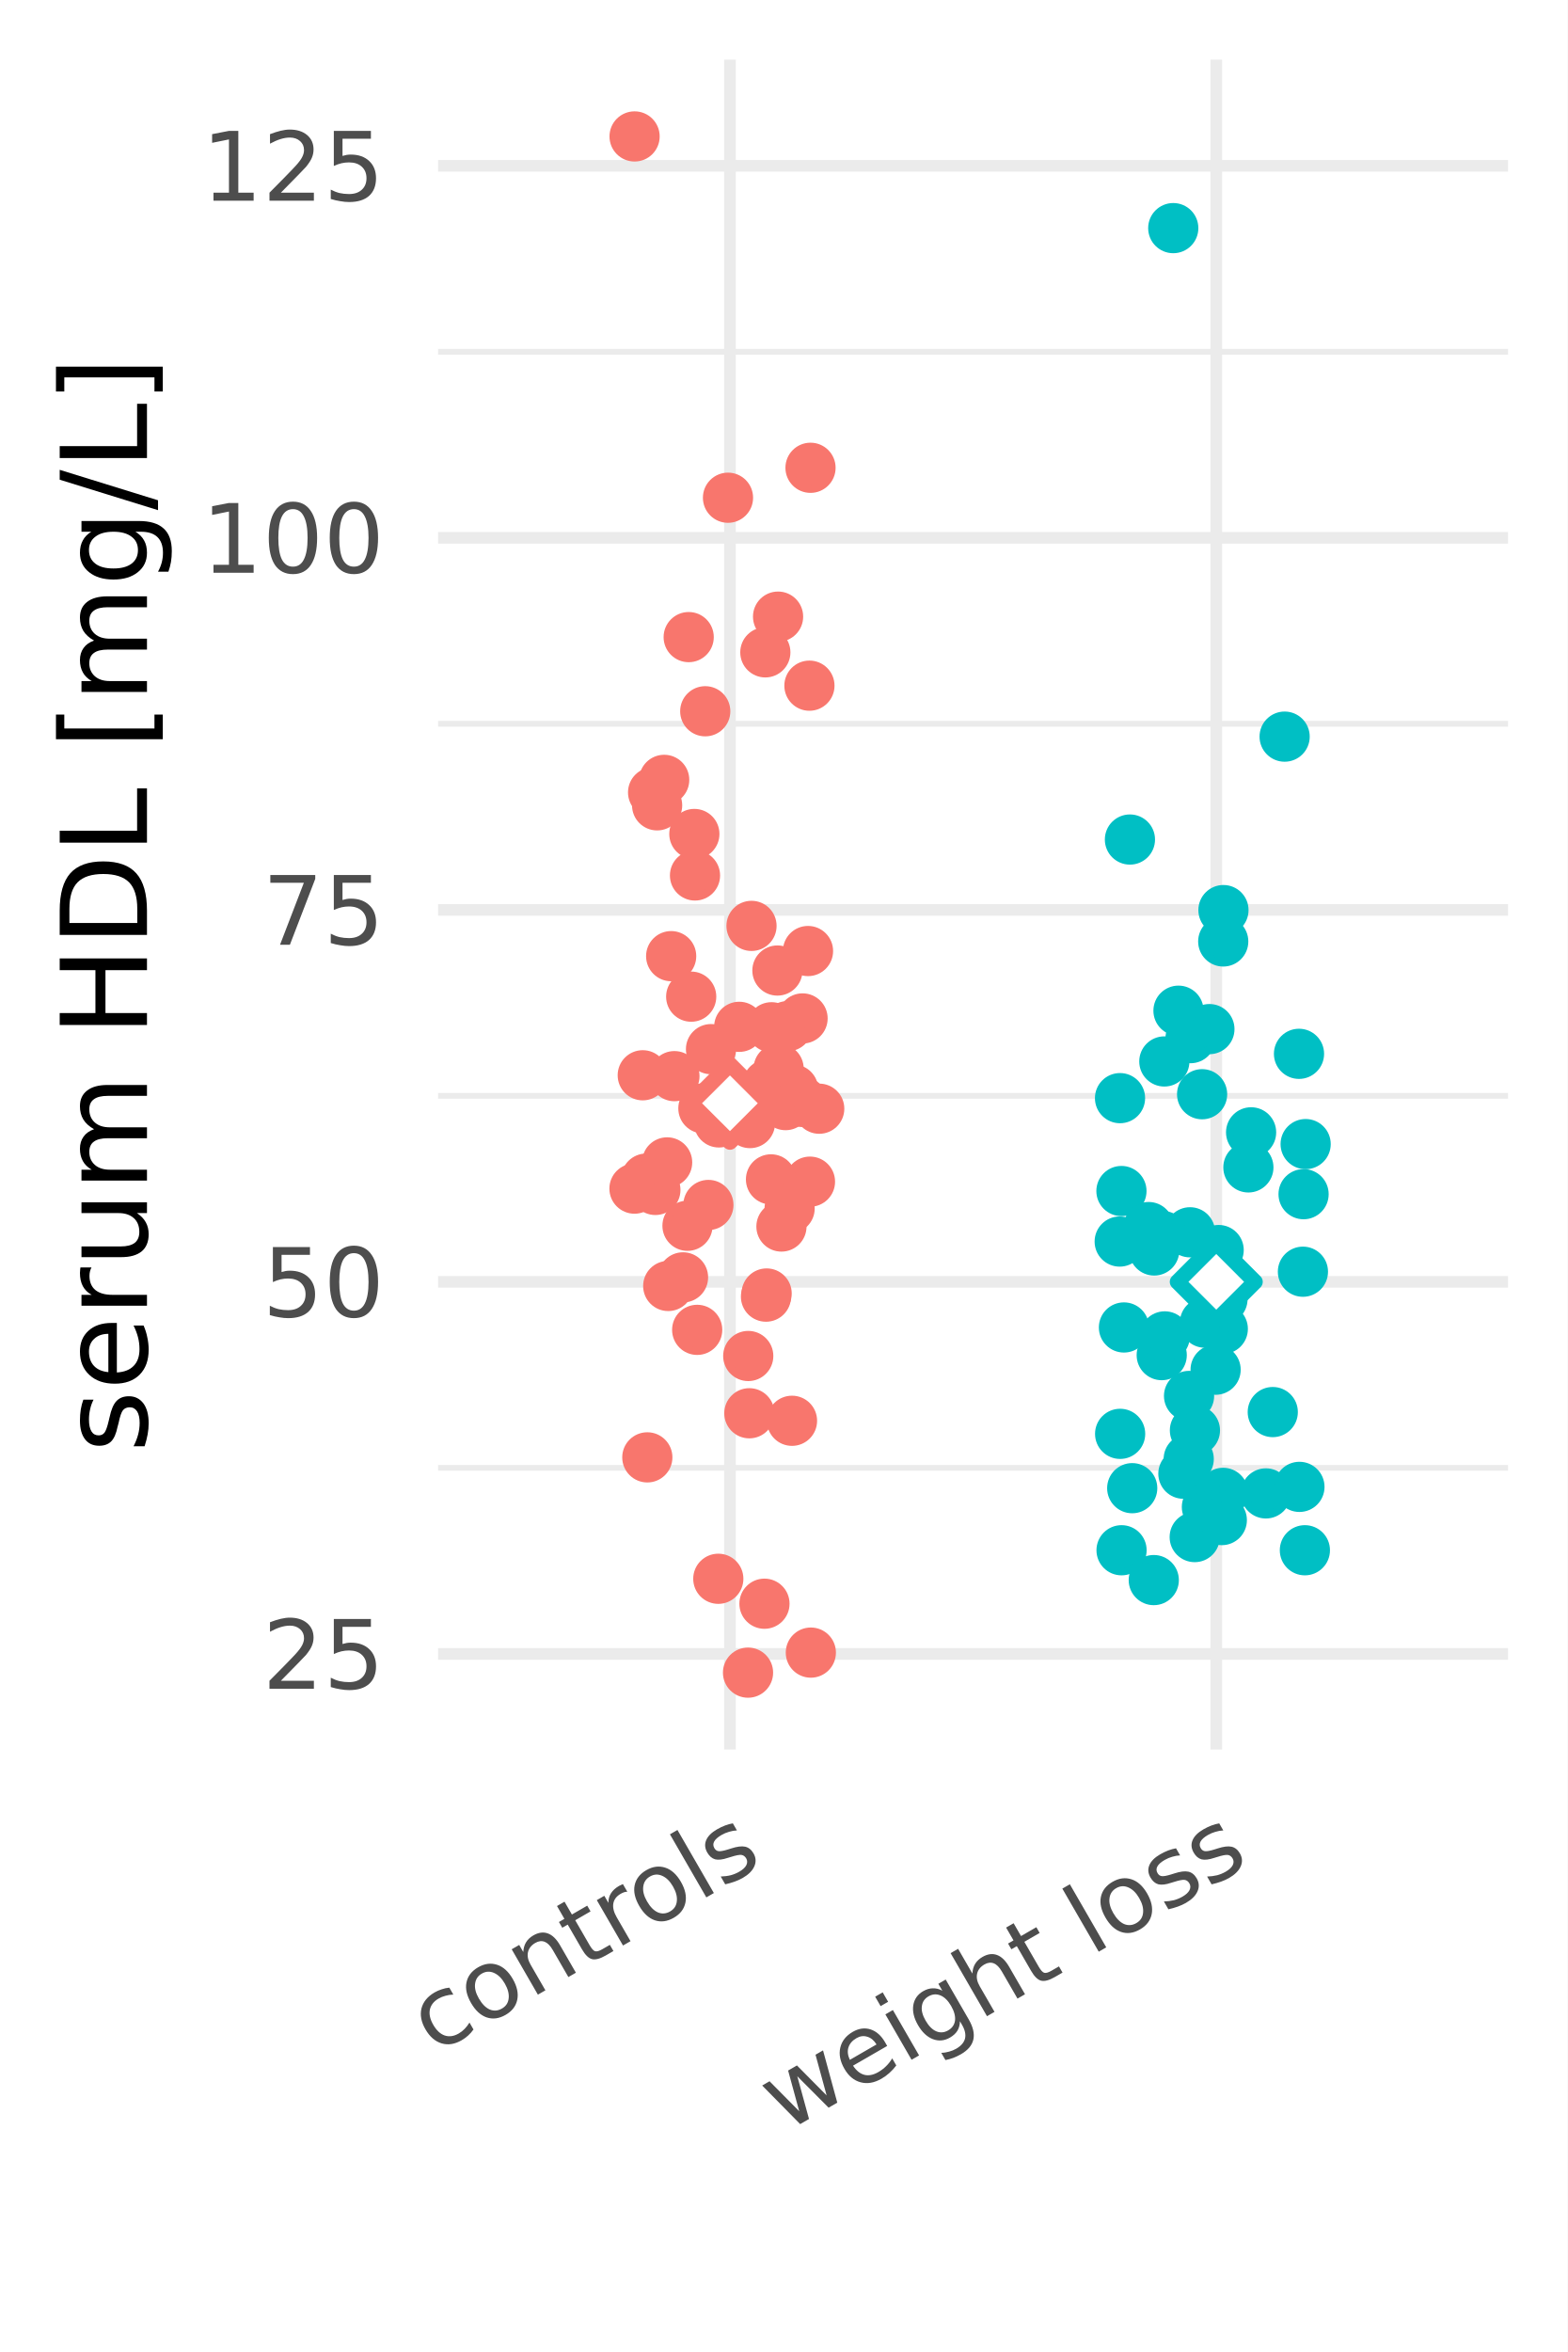
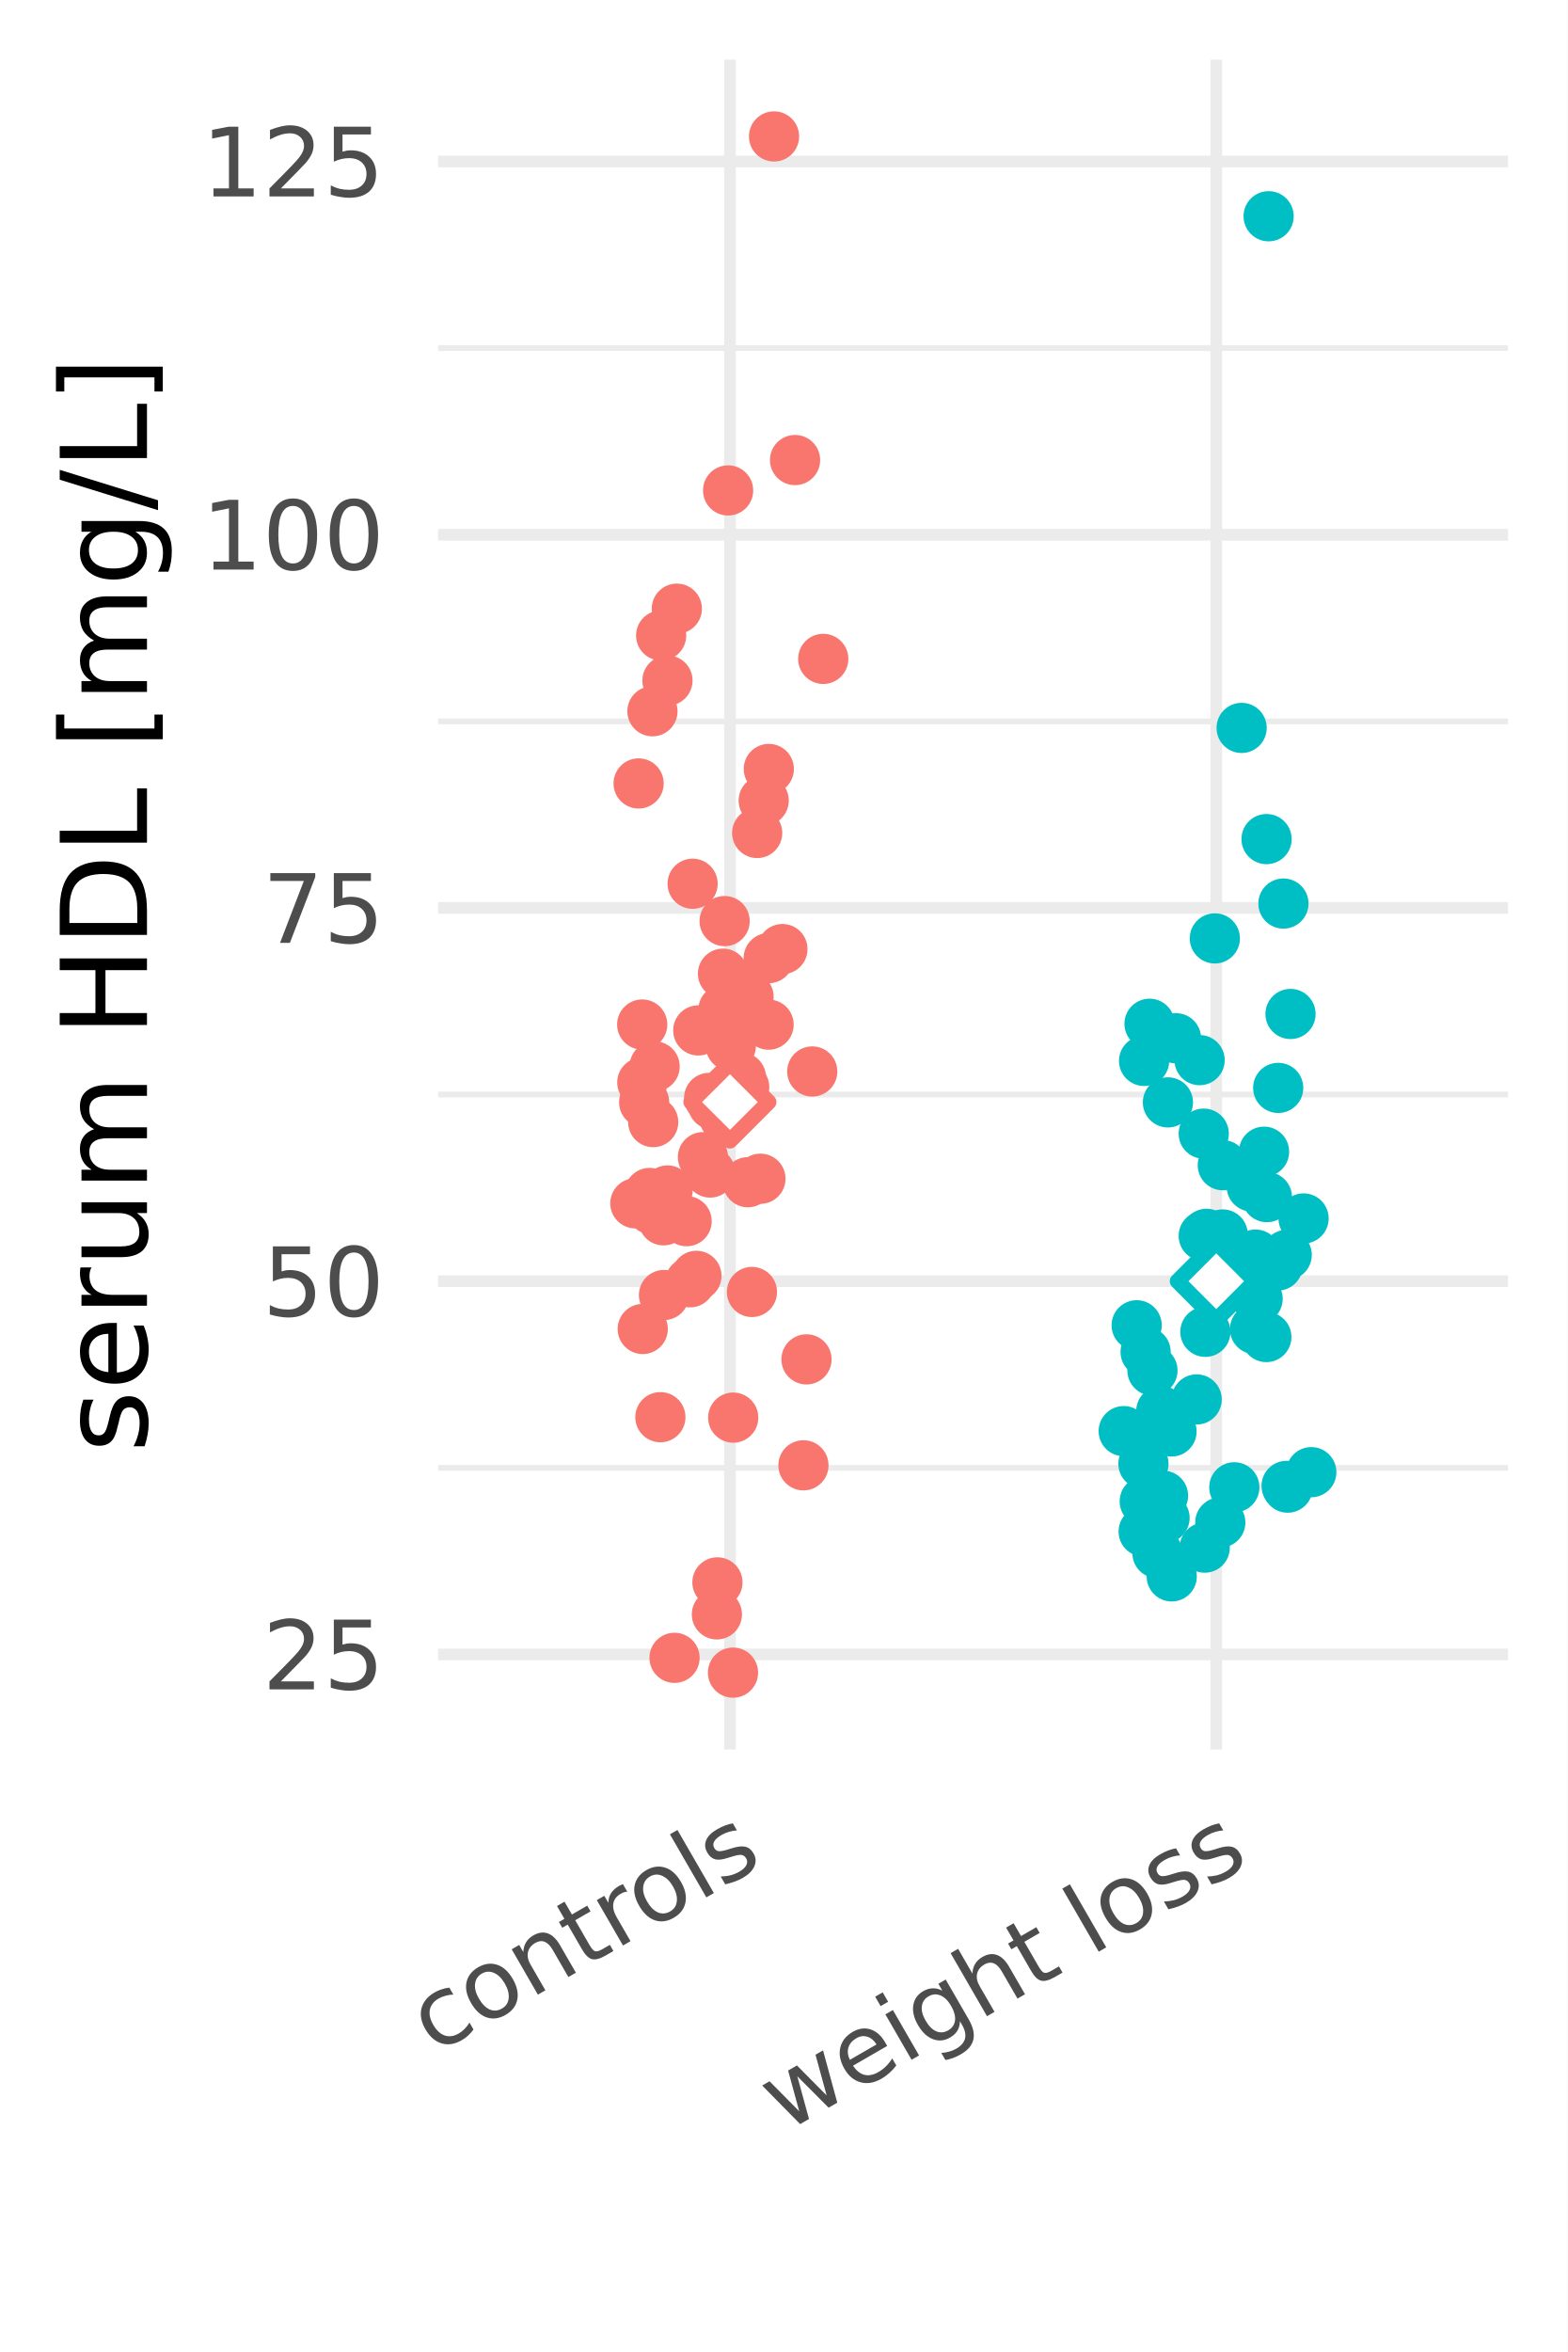
<svg xmlns="http://www.w3.org/2000/svg" class="svglite" width="144.00pt" height="216.00pt" viewBox="0 0 144.00 216.00">
  <defs>
    <style type="text/css">
    .svglite line, .svglite polyline, .svglite polygon, .svglite path, .svglite rect, .svglite circle {
      fill: none;
      stroke: #000000;
      stroke-linecap: round;
      stroke-linejoin: round;
      stroke-miterlimit: 10.00;
    }
  </style>
  </defs>
  <rect width="100%" height="100%" style="stroke: none; fill: #FFFFFF;" />
  <defs>
    <clipPath id="cpMC4wMHwxNDQuMDB8MC4wMHwyMTYuMDA=">
      <rect x="0.00" y="0.00" width="144.00" height="216.00" />
    </clipPath>
  </defs>
  <g clip-path="url(#cpMC4wMHwxNDQuMDB8MC4wMHwyMTYuMDA=)">
</g>
  <defs>
    <clipPath id="cpNDAuMjR8MTM4LjUyfDUuNDh8MTYwLjY3">
      <rect x="40.24" y="5.48" width="98.28" height="155.19" />
    </clipPath>
  </defs>
  <g clip-path="url(#cpNDAuMjR8MTM4LjUyfDUuNDh8MTYwLjY3)">
    <polyline points="40.24,134.80 138.52,134.80 " style="stroke-width: 0.53; stroke: #EBEBEB; stroke-linecap: butt;" />
-     <polyline points="40.24,100.64 138.52,100.64 " style="stroke-width: 0.53; stroke: #EBEBEB; stroke-linecap: butt;" />
-     <polyline points="40.24,66.47 138.52,66.47 " style="stroke-width: 0.53; stroke: #EBEBEB; stroke-linecap: butt;" />
-     <polyline points="40.24,32.31 138.52,32.31 " style="stroke-width: 0.53; stroke: #EBEBEB; stroke-linecap: butt;" />
-     <polyline points="40.24,151.89 138.52,151.89 " style="stroke-width: 1.07; stroke: #EBEBEB; stroke-linecap: butt;" />
-     <polyline points="40.24,117.72 138.52,117.72 " style="stroke-width: 1.07; stroke: #EBEBEB; stroke-linecap: butt;" />
-     <polyline points="40.24,83.56 138.52,83.56 " style="stroke-width: 1.07; stroke: #EBEBEB; stroke-linecap: butt;" />
-     <polyline points="40.24,49.39 138.52,49.39 " style="stroke-width: 1.07; stroke: #EBEBEB; stroke-linecap: butt;" />
-     <polyline points="40.24,15.23 138.52,15.23 " style="stroke-width: 1.07; stroke: #EBEBEB; stroke-linecap: butt;" />
+     <polyline points="40.24,100.52 138.52,100.52 " style="stroke-width: 0.53; stroke: #EBEBEB; stroke-linecap: butt;" />
+     <polyline points="40.24,66.25 138.52,66.25 " style="stroke-width: 0.53; stroke: #EBEBEB; stroke-linecap: butt;" />
+     <polyline points="40.24,31.97 138.52,31.97 " style="stroke-width: 0.53; stroke: #EBEBEB; stroke-linecap: butt;" />
+     <polyline points="40.24,151.94 138.52,151.94 " style="stroke-width: 1.07; stroke: #EBEBEB; stroke-linecap: butt;" />
+     <polyline points="40.24,117.66 138.52,117.66 " style="stroke-width: 1.07; stroke: #EBEBEB; stroke-linecap: butt;" />
+     <polyline points="40.24,83.38 138.52,83.38 " style="stroke-width: 1.07; stroke: #EBEBEB; stroke-linecap: butt;" />
+     <polyline points="40.24,49.11 138.52,49.11 " style="stroke-width: 1.07; stroke: #EBEBEB; stroke-linecap: butt;" />
+     <polyline points="40.24,14.83 138.52,14.83 " style="stroke-width: 1.07; stroke: #EBEBEB; stroke-linecap: butt;" />
    <polyline points="67.05,160.67 67.05,5.48 " style="stroke-width: 1.07; stroke: #EBEBEB; stroke-linecap: butt;" />
    <polyline points="111.72,160.67 111.72,5.48 " style="stroke-width: 1.07; stroke: #EBEBEB; stroke-linecap: butt;" />
-     <circle cx="62.74" cy="117.31" r="1.95" style="stroke-width: 0.71; stroke: #F8766D; fill: #F8766D;" />
-     <circle cx="59.46" cy="133.84" r="1.95" style="stroke-width: 0.71; stroke: #F8766D; fill: #F8766D;" />
-     <circle cx="59.99" cy="72.77" r="1.95" style="stroke-width: 0.71; stroke: #F8766D; fill: #F8766D;" />
-     <circle cx="74.40" cy="108.52" r="1.95" style="stroke-width: 0.71; stroke: #F8766D; fill: #F8766D;" />
-     <circle cx="69.03" cy="85.03" r="1.95" style="stroke-width: 0.71; stroke: #F8766D; fill: #F8766D;" />
-     <circle cx="66.04" cy="103.08" r="1.95" style="stroke-width: 0.71; stroke: #F8766D; fill: #F8766D;" />
-     <circle cx="65.07" cy="110.66" r="1.95" style="stroke-width: 0.71; stroke: #F8766D; fill: #F8766D;" />
-     <circle cx="68.83" cy="129.79" r="1.95" style="stroke-width: 0.71; stroke: #F8766D; fill: #F8766D;" />
-     <circle cx="61.95" cy="98.83" r="1.95" style="stroke-width: 0.71; stroke: #F8766D; fill: #F8766D;" />
-     <circle cx="70.87" cy="94.34" r="1.95" style="stroke-width: 0.71; stroke: #F8766D; fill: #F8766D;" />
-     <circle cx="74.22" cy="87.34" r="1.95" style="stroke-width: 0.71; stroke: #F8766D; fill: #F8766D;" />
-     <circle cx="70.42" cy="118.79" r="1.95" style="stroke-width: 0.71; stroke: #F8766D; fill: #F8766D;" />
-     <circle cx="73.72" cy="93.53" r="1.95" style="stroke-width: 0.71; stroke: #F8766D; fill: #F8766D;" />
-     <circle cx="61.01" cy="71.62" r="1.95" style="stroke-width: 0.71; stroke: #F8766D; fill: #F8766D;" />
-     <circle cx="61.38" cy="118.10" r="1.95" style="stroke-width: 0.71; stroke: #F8766D; fill: #F8766D;" />
-     <circle cx="71.47" cy="56.63" r="1.95" style="stroke-width: 0.71; stroke: #F8766D; fill: #F8766D;" />
-     <circle cx="73.72" cy="101.20" r="1.95" style="stroke-width: 0.71; stroke: #F8766D; fill: #F8766D;" />
-     <circle cx="63.84" cy="80.40" r="1.95" style="stroke-width: 0.71; stroke: #F8766D; fill: #F8766D;" />
-     <circle cx="63.26" cy="58.51" r="1.95" style="stroke-width: 0.71; stroke: #F8766D; fill: #F8766D;" />
-     <circle cx="74.45" cy="42.96" r="1.95" style="stroke-width: 0.71; stroke: #F8766D; fill: #F8766D;" />
-     <circle cx="72.75" cy="130.48" r="1.95" style="stroke-width: 0.71; stroke: #F8766D; fill: #F8766D;" />
-     <circle cx="65.98" cy="144.99" r="1.95" style="stroke-width: 0.71; stroke: #F8766D; fill: #F8766D;" />
-     <circle cx="72.86" cy="100.06" r="1.95" style="stroke-width: 0.71; stroke: #F8766D; fill: #F8766D;" />
-     <circle cx="63.49" cy="91.53" r="1.95" style="stroke-width: 0.71; stroke: #F8766D; fill: #F8766D;" />
-     <circle cx="58.28" cy="109.16" r="1.95" style="stroke-width: 0.71; stroke: #F8766D; fill: #F8766D;" />
-     <circle cx="63.78" cy="76.59" r="1.95" style="stroke-width: 0.71; stroke: #F8766D; fill: #F8766D;" />
-     <circle cx="70.52" cy="99.59" r="1.95" style="stroke-width: 0.71; stroke: #F8766D; fill: #F8766D;" />
-     <circle cx="64.78" cy="65.32" r="1.95" style="stroke-width: 0.71; stroke: #F8766D; fill: #F8766D;" />
-     <circle cx="70.22" cy="147.28" r="1.95" style="stroke-width: 0.71; stroke: #F8766D; fill: #F8766D;" />
-     <circle cx="60.20" cy="109.28" r="1.95" style="stroke-width: 0.71; stroke: #F8766D; fill: #F8766D;" />
-     <circle cx="74.35" cy="62.97" r="1.95" style="stroke-width: 0.71; stroke: #F8766D; fill: #F8766D;" />
-     <circle cx="68.89" cy="103.14" r="1.95" style="stroke-width: 0.71; stroke: #F8766D; fill: #F8766D;" />
-     <circle cx="63.15" cy="112.57" r="1.95" style="stroke-width: 0.71; stroke: #F8766D; fill: #F8766D;" />
-     <circle cx="74.48" cy="151.77" r="1.95" style="stroke-width: 0.71; stroke: #F8766D; fill: #F8766D;" />
-     <circle cx="71.78" cy="112.64" r="1.95" style="stroke-width: 0.71; stroke: #F8766D; fill: #F8766D;" />
-     <circle cx="68.71" cy="153.61" r="1.95" style="stroke-width: 0.71; stroke: #F8766D; fill: #F8766D;" />
-     <circle cx="61.65" cy="87.81" r="1.95" style="stroke-width: 0.71; stroke: #F8766D; fill: #F8766D;" />
-     <circle cx="70.36" cy="119.08" r="1.95" style="stroke-width: 0.71; stroke: #F8766D; fill: #F8766D;" />
-     <circle cx="59.36" cy="108.24" r="1.95" style="stroke-width: 0.71; stroke: #F8766D; fill: #F8766D;" />
-     <circle cx="64.04" cy="122.13" r="1.95" style="stroke-width: 0.71; stroke: #F8766D; fill: #F8766D;" />
-     <circle cx="60.36" cy="73.96" r="1.95" style="stroke-width: 0.71; stroke: #F8766D; fill: #F8766D;" />
-     <circle cx="72.16" cy="101.49" r="1.95" style="stroke-width: 0.71; stroke: #F8766D; fill: #F8766D;" />
-     <circle cx="75.25" cy="101.82" r="1.95" style="stroke-width: 0.71; stroke: #F8766D; fill: #F8766D;" />
-     <circle cx="71.52" cy="98.15" r="1.95" style="stroke-width: 0.71; stroke: #F8766D; fill: #F8766D;" />
-     <circle cx="67.90" cy="94.30" r="1.95" style="stroke-width: 0.71; stroke: #F8766D; fill: #F8766D;" />
-     <circle cx="71.41" cy="89.13" r="1.95" style="stroke-width: 0.71; stroke: #F8766D; fill: #F8766D;" />
-     <circle cx="64.61" cy="101.79" r="1.95" style="stroke-width: 0.71; stroke: #F8766D; fill: #F8766D;" />
-     <circle cx="70.30" cy="59.91" r="1.95" style="stroke-width: 0.71; stroke: #F8766D; fill: #F8766D;" />
-     <circle cx="59.04" cy="98.75" r="1.95" style="stroke-width: 0.71; stroke: #F8766D; fill: #F8766D;" />
-     <circle cx="65.31" cy="96.35" r="1.95" style="stroke-width: 0.71; stroke: #F8766D; fill: #F8766D;" />
-     <circle cx="68.73" cy="124.53" r="1.95" style="stroke-width: 0.71; stroke: #F8766D; fill: #F8766D;" />
-     <circle cx="61.28" cy="106.75" r="1.95" style="stroke-width: 0.71; stroke: #F8766D; fill: #F8766D;" />
-     <circle cx="58.29" cy="12.53" r="1.95" style="stroke-width: 0.71; stroke: #F8766D; fill: #F8766D;" />
-     <circle cx="66.87" cy="45.71" r="1.95" style="stroke-width: 0.71; stroke: #F8766D; fill: #F8766D;" />
-     <circle cx="72.34" cy="94.24" r="1.95" style="stroke-width: 0.71; stroke: #F8766D; fill: #F8766D;" />
-     <circle cx="70.82" cy="108.31" r="1.95" style="stroke-width: 0.71; stroke: #F8766D; fill: #F8766D;" />
-     <circle cx="72.53" cy="110.98" r="1.95" style="stroke-width: 0.71; stroke: #F8766D; fill: #F8766D;" />
-     <circle cx="111.94" cy="114.80" r="1.95" style="stroke-width: 0.71; stroke: #00BFC4; fill: #00BFC4;" />
-     <circle cx="109.31" cy="113.17" r="1.95" style="stroke-width: 0.71; stroke: #00BFC4; fill: #00BFC4;" />
-     <circle cx="102.88" cy="100.85" r="1.95" style="stroke-width: 0.71; stroke: #00BFC4; fill: #00BFC4;" />
-     <circle cx="105.98" cy="145.11" r="1.95" style="stroke-width: 0.71; stroke: #00BFC4; fill: #00BFC4;" />
-     <circle cx="114.92" cy="103.99" r="1.95" style="stroke-width: 0.71; stroke: #00BFC4; fill: #00BFC4;" />
-     <circle cx="116.91" cy="129.68" r="1.95" style="stroke-width: 0.71; stroke: #00BFC4; fill: #00BFC4;" />
-     <circle cx="103.01" cy="109.38" r="1.95" style="stroke-width: 0.71; stroke: #00BFC4; fill: #00BFC4;" />
-     <circle cx="103.02" cy="142.37" r="1.95" style="stroke-width: 0.71; stroke: #00BFC4; fill: #00BFC4;" />
-     <circle cx="106.02" cy="114.84" r="1.95" style="stroke-width: 0.71; stroke: #00BFC4; fill: #00BFC4;" />
-     <circle cx="102.85" cy="114.02" r="1.95" style="stroke-width: 0.71; stroke: #00BFC4; fill: #00BFC4;" />
-     <circle cx="119.32" cy="96.78" r="1.95" style="stroke-width: 0.71; stroke: #00BFC4; fill: #00BFC4;" />
-     <circle cx="111.09" cy="94.51" r="1.95" style="stroke-width: 0.71; stroke: #00BFC4; fill: #00BFC4;" />
-     <circle cx="111.66" cy="125.79" r="1.95" style="stroke-width: 0.71; stroke: #00BFC4; fill: #00BFC4;" />
-     <circle cx="112.29" cy="119.31" r="1.95" style="stroke-width: 0.71; stroke: #00BFC4; fill: #00BFC4;" />
-     <circle cx="118.00" cy="67.65" r="1.95" style="stroke-width: 0.71; stroke: #00BFC4; fill: #00BFC4;" />
-     <circle cx="112.23" cy="139.60" r="1.95" style="stroke-width: 0.71; stroke: #00BFC4; fill: #00BFC4;" />
-     <circle cx="106.71" cy="124.45" r="1.95" style="stroke-width: 0.71; stroke: #00BFC4; fill: #00BFC4;" />
-     <circle cx="109.22" cy="128.20" r="1.95" style="stroke-width: 0.71; stroke: #00BFC4; fill: #00BFC4;" />
-     <circle cx="106.95" cy="97.48" r="1.95" style="stroke-width: 0.71; stroke: #00BFC4; fill: #00BFC4;" />
-     <circle cx="109.76" cy="131.36" r="1.95" style="stroke-width: 0.71; stroke: #00BFC4; fill: #00BFC4;" />
-     <circle cx="119.68" cy="116.79" r="1.95" style="stroke-width: 0.71; stroke: #00BFC4; fill: #00BFC4;" />
-     <circle cx="103.79" cy="77.10" r="1.95" style="stroke-width: 0.71; stroke: #00BFC4; fill: #00BFC4;" />
-     <circle cx="112.35" cy="137.10" r="1.95" style="stroke-width: 0.71; stroke: #00BFC4; fill: #00BFC4;" />
-     <circle cx="116.28" cy="137.15" r="1.95" style="stroke-width: 0.71; stroke: #00BFC4; fill: #00BFC4;" />
-     <circle cx="109.36" cy="95.34" r="1.95" style="stroke-width: 0.71; stroke: #00BFC4; fill: #00BFC4;" />
-     <circle cx="105.51" cy="112.69" r="1.95" style="stroke-width: 0.71; stroke: #00BFC4; fill: #00BFC4;" />
-     <circle cx="106.99" cy="122.73" r="1.95" style="stroke-width: 0.71; stroke: #00BFC4; fill: #00BFC4;" />
-     <circle cx="104.00" cy="136.67" r="1.95" style="stroke-width: 0.71; stroke: #00BFC4; fill: #00BFC4;" />
-     <circle cx="109.74" cy="141.16" r="1.95" style="stroke-width: 0.71; stroke: #00BFC4; fill: #00BFC4;" />
-     <circle cx="106.79" cy="113.51" r="1.95" style="stroke-width: 0.71; stroke: #00BFC4; fill: #00BFC4;" />
-     <circle cx="112.36" cy="86.46" r="1.95" style="stroke-width: 0.71; stroke: #00BFC4; fill: #00BFC4;" />
-     <circle cx="109.19" cy="133.99" r="1.95" style="stroke-width: 0.71; stroke: #00BFC4; fill: #00BFC4;" />
-     <circle cx="108.25" cy="92.82" r="1.95" style="stroke-width: 0.71; stroke: #00BFC4; fill: #00BFC4;" />
-     <circle cx="108.70" cy="135.34" r="1.95" style="stroke-width: 0.71; stroke: #00BFC4; fill: #00BFC4;" />
-     <circle cx="119.36" cy="136.55" r="1.95" style="stroke-width: 0.71; stroke: #00BFC4; fill: #00BFC4;" />
-     <circle cx="110.42" cy="100.49" r="1.95" style="stroke-width: 0.71; stroke: #00BFC4; fill: #00BFC4;" />
-     <circle cx="112.32" cy="122.04" r="1.95" style="stroke-width: 0.71; stroke: #00BFC4; fill: #00BFC4;" />
-     <circle cx="110.86" cy="138.40" r="1.95" style="stroke-width: 0.71; stroke: #00BFC4; fill: #00BFC4;" />
-     <circle cx="114.67" cy="107.21" r="1.95" style="stroke-width: 0.71; stroke: #00BFC4; fill: #00BFC4;" />
-     <circle cx="107.77" cy="20.95" r="1.95" style="stroke-width: 0.71; stroke: #00BFC4; fill: #00BFC4;" />
-     <circle cx="110.68" cy="121.47" r="1.95" style="stroke-width: 0.71; stroke: #00BFC4; fill: #00BFC4;" />
-     <circle cx="103.24" cy="121.91" r="1.95" style="stroke-width: 0.71; stroke: #00BFC4; fill: #00BFC4;" />
-     <circle cx="102.89" cy="131.68" r="1.95" style="stroke-width: 0.71; stroke: #00BFC4; fill: #00BFC4;" />
-     <circle cx="119.93" cy="105.07" r="1.95" style="stroke-width: 0.71; stroke: #00BFC4; fill: #00BFC4;" />
-     <circle cx="112.38" cy="83.58" r="1.95" style="stroke-width: 0.71; stroke: #00BFC4; fill: #00BFC4;" />
-     <circle cx="119.74" cy="109.67" r="1.95" style="stroke-width: 0.71; stroke: #00BFC4; fill: #00BFC4;" />
-     <circle cx="119.86" cy="142.37" r="1.95" style="stroke-width: 0.71; stroke: #00BFC4; fill: #00BFC4;" />
-     <circle cx="111.35" cy="139.23" r="1.95" style="stroke-width: 0.71; stroke: #00BFC4; fill: #00BFC4;" />
-     <polygon points="67.05,104.88 70.61,101.32 67.05,97.76 63.48,101.32 " style="stroke-width: 1.42; stroke: #F8766D; fill: #FFFFFF;" />
-     <polygon points="111.72,121.28 115.28,117.72 111.72,114.16 108.16,117.72 " style="stroke-width: 1.42; stroke: #00BFC4; fill: #FFFFFF;" />
+     <circle cx="63.97" cy="117.17" r="1.95" style="stroke-width: 0.71; stroke: #F8766D; fill: #F8766D;" />
+     <circle cx="73.80" cy="134.57" r="1.95" style="stroke-width: 0.71; stroke: #F8766D; fill: #F8766D;" />
+     <circle cx="58.66" cy="71.95" r="1.95" style="stroke-width: 0.71; stroke: #F8766D; fill: #F8766D;" />
+     <circle cx="65.23" cy="107.68" r="1.95" style="stroke-width: 0.71; stroke: #F8766D; fill: #F8766D;" />
+     <circle cx="66.56" cy="84.59" r="1.95" style="stroke-width: 0.71; stroke: #F8766D; fill: #F8766D;" />
+     <circle cx="66.54" cy="102.63" r="1.95" style="stroke-width: 0.71; stroke: #F8766D; fill: #F8766D;" />
+     <circle cx="58.36" cy="110.51" r="1.95" style="stroke-width: 0.71; stroke: #F8766D; fill: #F8766D;" />
+     <circle cx="67.35" cy="130.19" r="1.95" style="stroke-width: 0.71; stroke: #F8766D; fill: #F8766D;" />
+     <circle cx="60.13" cy="97.94" r="1.95" style="stroke-width: 0.71; stroke: #F8766D; fill: #F8766D;" />
+     <circle cx="58.99" cy="94.09" r="1.95" style="stroke-width: 0.71; stroke: #F8766D; fill: #F8766D;" />
+     <circle cx="71.87" cy="87.16" r="1.95" style="stroke-width: 0.71; stroke: #F8766D; fill: #F8766D;" />
+     <circle cx="69.07" cy="118.65" r="1.95" style="stroke-width: 0.71; stroke: #F8766D; fill: #F8766D;" />
+     <circle cx="66.45" cy="92.74" r="1.95" style="stroke-width: 0.71; stroke: #F8766D; fill: #F8766D;" />
+     <circle cx="70.62" cy="70.62" r="1.95" style="stroke-width: 0.71; stroke: #F8766D; fill: #F8766D;" />
+     <circle cx="63.39" cy="117.76" r="1.95" style="stroke-width: 0.71; stroke: #F8766D; fill: #F8766D;" />
+     <circle cx="62.17" cy="55.90" r="1.95" style="stroke-width: 0.71; stroke: #F8766D; fill: #F8766D;" />
+     <circle cx="65.49" cy="101.44" r="1.95" style="stroke-width: 0.71; stroke: #F8766D; fill: #F8766D;" />
+     <circle cx="63.62" cy="81.16" r="1.95" style="stroke-width: 0.71; stroke: #F8766D; fill: #F8766D;" />
+     <circle cx="60.73" cy="58.36" r="1.95" style="stroke-width: 0.71; stroke: #F8766D; fill: #F8766D;" />
+     <circle cx="73.03" cy="42.25" r="1.95" style="stroke-width: 0.71; stroke: #F8766D; fill: #F8766D;" />
+     <circle cx="60.66" cy="130.15" r="1.95" style="stroke-width: 0.71; stroke: #F8766D; fill: #F8766D;" />
+     <circle cx="65.90" cy="145.32" r="1.95" style="stroke-width: 0.71; stroke: #F8766D; fill: #F8766D;" />
+     <circle cx="59.00" cy="99.41" r="1.95" style="stroke-width: 0.71; stroke: #F8766D; fill: #F8766D;" />
+     <circle cx="68.76" cy="91.55" r="1.95" style="stroke-width: 0.71; stroke: #F8766D; fill: #F8766D;" />
+     <circle cx="61.32" cy="109.33" r="1.95" style="stroke-width: 0.71; stroke: #F8766D; fill: #F8766D;" />
+     <circle cx="69.55" cy="76.50" r="1.95" style="stroke-width: 0.71; stroke: #F8766D; fill: #F8766D;" />
+     <circle cx="68.36" cy="99.84" r="1.95" style="stroke-width: 0.71; stroke: #F8766D; fill: #F8766D;" />
+     <circle cx="59.93" cy="65.32" r="1.95" style="stroke-width: 0.71; stroke: #F8766D; fill: #F8766D;" />
+     <circle cx="65.85" cy="148.26" r="1.95" style="stroke-width: 0.71; stroke: #F8766D; fill: #F8766D;" />
+     <circle cx="59.67" cy="109.56" r="1.95" style="stroke-width: 0.71; stroke: #F8766D; fill: #F8766D;" />
+     <circle cx="61.31" cy="62.50" r="1.95" style="stroke-width: 0.71; stroke: #F8766D; fill: #F8766D;" />
+     <circle cx="60.00" cy="103.05" r="1.95" style="stroke-width: 0.71; stroke: #F8766D; fill: #F8766D;" />
+     <circle cx="63.07" cy="112.15" r="1.95" style="stroke-width: 0.71; stroke: #F8766D; fill: #F8766D;" />
+     <circle cx="61.96" cy="152.25" r="1.95" style="stroke-width: 0.71; stroke: #F8766D; fill: #F8766D;" />
+     <circle cx="60.95" cy="112.07" r="1.95" style="stroke-width: 0.71; stroke: #F8766D; fill: #F8766D;" />
+     <circle cx="67.33" cy="153.61" r="1.95" style="stroke-width: 0.71; stroke: #F8766D; fill: #F8766D;" />
+     <circle cx="70.61" cy="87.99" r="1.95" style="stroke-width: 0.71; stroke: #F8766D; fill: #F8766D;" />
+     <circle cx="60.99" cy="118.93" r="1.95" style="stroke-width: 0.71; stroke: #F8766D; fill: #F8766D;" />
+     <circle cx="68.70" cy="108.57" r="1.95" style="stroke-width: 0.71; stroke: #F8766D; fill: #F8766D;" />
+     <circle cx="59.04" cy="122.05" r="1.95" style="stroke-width: 0.71; stroke: #F8766D; fill: #F8766D;" />
+     <circle cx="70.15" cy="73.52" r="1.95" style="stroke-width: 0.71; stroke: #F8766D; fill: #F8766D;" />
+     <circle cx="59.17" cy="101.23" r="1.95" style="stroke-width: 0.71; stroke: #F8766D; fill: #F8766D;" />
+     <circle cx="67.18" cy="100.89" r="1.95" style="stroke-width: 0.71; stroke: #F8766D; fill: #F8766D;" />
+     <circle cx="68.06" cy="98.95" r="1.95" style="stroke-width: 0.71; stroke: #F8766D; fill: #F8766D;" />
+     <circle cx="64.14" cy="94.63" r="1.95" style="stroke-width: 0.71; stroke: #F8766D; fill: #F8766D;" />
+     <circle cx="66.41" cy="89.42" r="1.95" style="stroke-width: 0.71; stroke: #F8766D; fill: #F8766D;" />
+     <circle cx="65.14" cy="100.83" r="1.95" style="stroke-width: 0.71; stroke: #F8766D; fill: #F8766D;" />
+     <circle cx="75.62" cy="60.51" r="1.95" style="stroke-width: 0.71; stroke: #F8766D; fill: #F8766D;" />
+     <circle cx="74.61" cy="98.40" r="1.95" style="stroke-width: 0.71; stroke: #F8766D; fill: #F8766D;" />
+     <circle cx="67.13" cy="96.05" r="1.95" style="stroke-width: 0.71; stroke: #F8766D; fill: #F8766D;" />
+     <circle cx="74.08" cy="124.84" r="1.95" style="stroke-width: 0.71; stroke: #F8766D; fill: #F8766D;" />
+     <circle cx="64.57" cy="106.27" r="1.95" style="stroke-width: 0.71; stroke: #F8766D; fill: #F8766D;" />
+     <circle cx="71.10" cy="12.53" r="1.95" style="stroke-width: 0.71; stroke: #F8766D; fill: #F8766D;" />
+     <circle cx="66.88" cy="45.04" r="1.95" style="stroke-width: 0.71; stroke: #F8766D; fill: #F8766D;" />
+     <circle cx="70.60" cy="94.10" r="1.95" style="stroke-width: 0.71; stroke: #F8766D; fill: #F8766D;" />
+     <circle cx="69.85" cy="108.25" r="1.95" style="stroke-width: 0.71; stroke: #F8766D; fill: #F8766D;" />
+     <circle cx="59.85" cy="111.05" r="1.95" style="stroke-width: 0.71; stroke: #F8766D; fill: #F8766D;" />
+     <circle cx="115.33" cy="115.22" r="1.95" style="stroke-width: 0.71; stroke: #00BFC4; fill: #00BFC4;" />
+     <circle cx="110.57" cy="113.50" r="1.95" style="stroke-width: 0.71; stroke: #00BFC4; fill: #00BFC4;" />
+     <circle cx="107.28" cy="101.24" r="1.95" style="stroke-width: 0.71; stroke: #00BFC4; fill: #00BFC4;" />
+     <circle cx="107.63" cy="144.77" r="1.95" style="stroke-width: 0.71; stroke: #00BFC4; fill: #00BFC4;" />
+     <circle cx="110.57" cy="104.11" r="1.95" style="stroke-width: 0.71; stroke: #00BFC4; fill: #00BFC4;" />
+     <circle cx="106.67" cy="129.59" r="1.95" style="stroke-width: 0.71; stroke: #00BFC4; fill: #00BFC4;" />
+     <circle cx="116.37" cy="109.94" r="1.95" style="stroke-width: 0.71; stroke: #00BFC4; fill: #00BFC4;" />
+     <circle cx="106.32" cy="142.64" r="1.95" style="stroke-width: 0.71; stroke: #00BFC4; fill: #00BFC4;" />
+     <circle cx="118.19" cy="115.25" r="1.95" style="stroke-width: 0.71; stroke: #00BFC4; fill: #00BFC4;" />
+     <circle cx="110.83" cy="113.31" r="1.95" style="stroke-width: 0.71; stroke: #00BFC4; fill: #00BFC4;" />
+     <circle cx="110.19" cy="97.36" r="1.95" style="stroke-width: 0.71; stroke: #00BFC4; fill: #00BFC4;" />
+     <circle cx="105.59" cy="94.02" r="1.95" style="stroke-width: 0.71; stroke: #00BFC4; fill: #00BFC4;" />
+     <circle cx="105.86" cy="125.86" r="1.95" style="stroke-width: 0.71; stroke: #00BFC4; fill: #00BFC4;" />
+     <circle cx="115.52" cy="119.28" r="1.95" style="stroke-width: 0.71; stroke: #00BFC4; fill: #00BFC4;" />
+     <circle cx="114.05" cy="66.85" r="1.95" style="stroke-width: 0.71; stroke: #00BFC4; fill: #00BFC4;" />
+     <circle cx="106.97" cy="139.40" r="1.95" style="stroke-width: 0.71; stroke: #00BFC4; fill: #00BFC4;" />
+     <circle cx="105.23" cy="124.16" r="1.95" style="stroke-width: 0.71; stroke: #00BFC4; fill: #00BFC4;" />
+     <circle cx="109.92" cy="128.52" r="1.95" style="stroke-width: 0.71; stroke: #00BFC4; fill: #00BFC4;" />
+     <circle cx="105.09" cy="97.43" r="1.95" style="stroke-width: 0.71; stroke: #00BFC4; fill: #00BFC4;" />
+     <circle cx="103.22" cy="131.43" r="1.95" style="stroke-width: 0.71; stroke: #00BFC4; fill: #00BFC4;" />
+     <circle cx="117.36" cy="116.22" r="1.95" style="stroke-width: 0.71; stroke: #00BFC4; fill: #00BFC4;" />
+     <circle cx="116.34" cy="77.06" r="1.95" style="stroke-width: 0.71; stroke: #00BFC4; fill: #00BFC4;" />
+     <circle cx="118.18" cy="136.46" r="1.95" style="stroke-width: 0.71; stroke: #00BFC4; fill: #00BFC4;" />
+     <circle cx="113.38" cy="136.59" r="1.95" style="stroke-width: 0.71; stroke: #00BFC4; fill: #00BFC4;" />
+     <circle cx="108.02" cy="95.35" r="1.95" style="stroke-width: 0.71; stroke: #00BFC4; fill: #00BFC4;" />
+     <circle cx="119.74" cy="111.90" r="1.95" style="stroke-width: 0.71; stroke: #00BFC4; fill: #00BFC4;" />
+     <circle cx="116.32" cy="122.79" r="1.95" style="stroke-width: 0.71; stroke: #00BFC4; fill: #00BFC4;" />
+     <circle cx="118.28" cy="136.62" r="1.95" style="stroke-width: 0.71; stroke: #00BFC4; fill: #00BFC4;" />
+     <circle cx="105.05" cy="140.65" r="1.95" style="stroke-width: 0.71; stroke: #00BFC4; fill: #00BFC4;" />
+     <circle cx="112.31" cy="113.37" r="1.95" style="stroke-width: 0.71; stroke: #00BFC4; fill: #00BFC4;" />
+     <circle cx="111.59" cy="86.18" r="1.95" style="stroke-width: 0.71; stroke: #00BFC4; fill: #00BFC4;" />
+     <circle cx="105.03" cy="134.43" r="1.95" style="stroke-width: 0.71; stroke: #00BFC4; fill: #00BFC4;" />
+     <circle cx="118.54" cy="93.12" r="1.95" style="stroke-width: 0.71; stroke: #00BFC4; fill: #00BFC4;" />
+     <circle cx="120.45" cy="135.20" r="1.95" style="stroke-width: 0.71; stroke: #00BFC4; fill: #00BFC4;" />
+     <circle cx="106.83" cy="137.36" r="1.95" style="stroke-width: 0.71; stroke: #00BFC4; fill: #00BFC4;" />
+     <circle cx="117.41" cy="99.91" r="1.95" style="stroke-width: 0.71; stroke: #00BFC4; fill: #00BFC4;" />
+     <circle cx="104.41" cy="121.71" r="1.95" style="stroke-width: 0.71; stroke: #00BFC4; fill: #00BFC4;" />
+     <circle cx="105.15" cy="137.88" r="1.95" style="stroke-width: 0.71; stroke: #00BFC4; fill: #00BFC4;" />
+     <circle cx="112.32" cy="107.01" r="1.95" style="stroke-width: 0.71; stroke: #00BFC4; fill: #00BFC4;" />
+     <circle cx="116.53" cy="19.86" r="1.95" style="stroke-width: 0.71; stroke: #00BFC4; fill: #00BFC4;" />
+     <circle cx="115.28" cy="122.06" r="1.95" style="stroke-width: 0.71; stroke: #00BFC4; fill: #00BFC4;" />
+     <circle cx="110.72" cy="122.31" r="1.95" style="stroke-width: 0.71; stroke: #00BFC4; fill: #00BFC4;" />
+     <circle cx="107.61" cy="131.46" r="1.95" style="stroke-width: 0.71; stroke: #00BFC4; fill: #00BFC4;" />
+     <circle cx="116.11" cy="105.77" r="1.95" style="stroke-width: 0.71; stroke: #00BFC4; fill: #00BFC4;" />
+     <circle cx="117.89" cy="82.98" r="1.95" style="stroke-width: 0.71; stroke: #00BFC4; fill: #00BFC4;" />
+     <circle cx="114.98" cy="108.96" r="1.95" style="stroke-width: 0.71; stroke: #00BFC4; fill: #00BFC4;" />
+     <circle cx="110.66" cy="142.13" r="1.95" style="stroke-width: 0.71; stroke: #00BFC4; fill: #00BFC4;" />
+     <circle cx="112.09" cy="139.82" r="1.95" style="stroke-width: 0.71; stroke: #00BFC4; fill: #00BFC4;" />
+     <polygon points="67.05,104.77 70.61,101.21 67.05,97.65 63.48,101.21 " style="stroke-width: 1.42; stroke: #F8766D; fill: #FFFFFF;" />
+     <polygon points="111.72,121.23 115.28,117.66 111.72,114.10 108.16,117.66 " style="stroke-width: 1.42; stroke: #00BFC4; fill: #FFFFFF;" />
  </g>
  <g clip-path="url(#cpMC4wMHwxNDQuMDB8MC4wMHwyMTYuMDA=)">
-     <text x="35.31" y="155.09" text-anchor="end" style="font-size: 8.80px; fill: #4D4D4D; font-family: DejaVu Sans;" textLength="11.19px" lengthAdjust="spacingAndGlyphs">25</text>
-     <text x="35.31" y="120.93" text-anchor="end" style="font-size: 8.80px; fill: #4D4D4D; font-family: DejaVu Sans;" textLength="11.19px" lengthAdjust="spacingAndGlyphs">50</text>
-     <text x="35.31" y="86.76" text-anchor="end" style="font-size: 8.80px; fill: #4D4D4D; font-family: DejaVu Sans;" textLength="11.19px" lengthAdjust="spacingAndGlyphs">75</text>
-     <text x="35.31" y="52.60" text-anchor="end" style="font-size: 8.80px; fill: #4D4D4D; font-family: DejaVu Sans;" textLength="16.78px" lengthAdjust="spacingAndGlyphs">100</text>
-     <text x="35.31" y="18.43" text-anchor="end" style="font-size: 8.80px; fill: #4D4D4D; font-family: DejaVu Sans;" textLength="16.78px" lengthAdjust="spacingAndGlyphs">125</text>
+     <text x="35.31" y="155.15" text-anchor="end" style="font-size: 8.80px; fill: #4D4D4D; font-family: DejaVu Sans;" textLength="11.19px" lengthAdjust="spacingAndGlyphs">25</text>
+     <text x="35.31" y="120.87" text-anchor="end" style="font-size: 8.80px; fill: #4D4D4D; font-family: DejaVu Sans;" textLength="11.19px" lengthAdjust="spacingAndGlyphs">50</text>
+     <text x="35.31" y="86.59" text-anchor="end" style="font-size: 8.80px; fill: #4D4D4D; font-family: DejaVu Sans;" textLength="11.19px" lengthAdjust="spacingAndGlyphs">75</text>
+     <text x="35.31" y="52.31" text-anchor="end" style="font-size: 8.80px; fill: #4D4D4D; font-family: DejaVu Sans;" textLength="16.78px" lengthAdjust="spacingAndGlyphs">100</text>
+     <text x="35.31" y="18.04" text-anchor="end" style="font-size: 8.80px; fill: #4D4D4D; font-family: DejaVu Sans;" textLength="16.78px" lengthAdjust="spacingAndGlyphs">125</text>
    <text transform="translate(70.25,171.15) rotate(-30)" text-anchor="end" style="font-size: 8.80px; fill: #4D4D4D; font-family: DejaVu Sans;" textLength="35.09px" lengthAdjust="spacingAndGlyphs">controls</text>
    <text transform="translate(114.93,171.15) rotate(-30)" text-anchor="end" style="font-size: 8.80px; fill: #4D4D4D; font-family: DejaVu Sans;" textLength="49.46px" lengthAdjust="spacingAndGlyphs">weight loss</text>
    <text transform="translate(13.50,83.07) rotate(-90)" text-anchor="middle" style="font-size: 11.00px; font-family: DejaVu Sans;" textLength="100.69px" lengthAdjust="spacingAndGlyphs">serum HDL [mg/L]</text>
  </g>
</svg>
